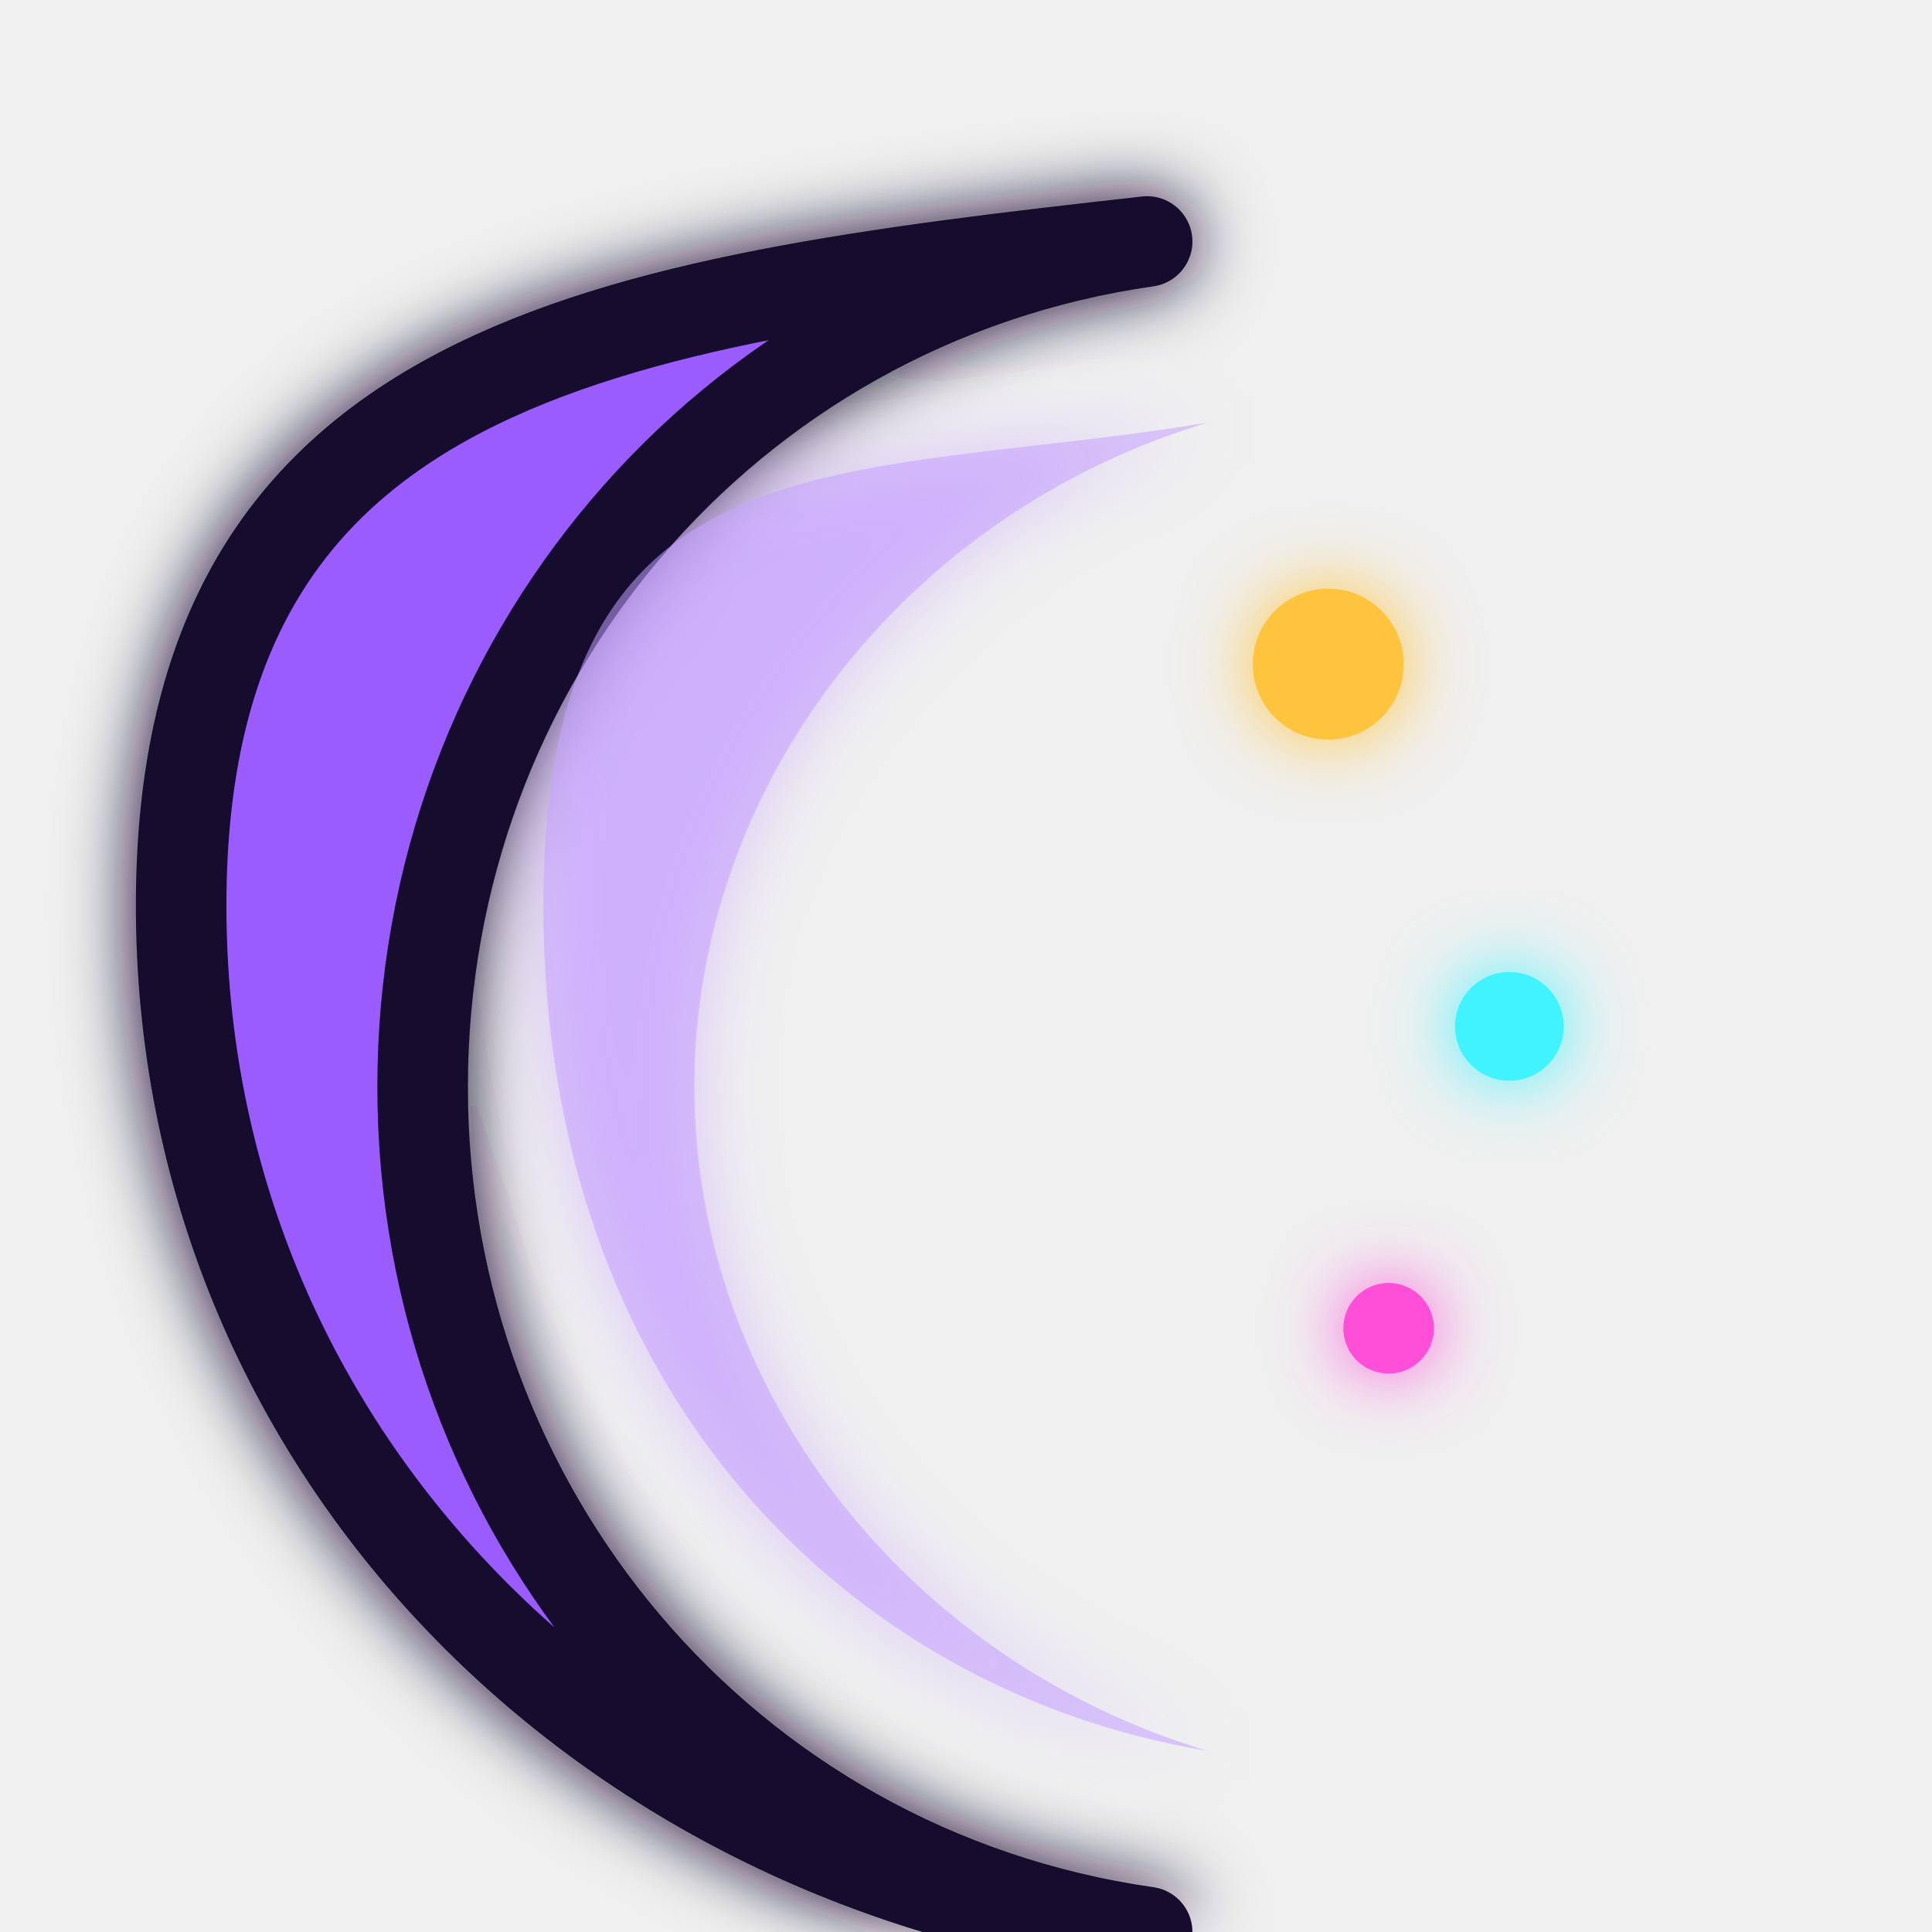
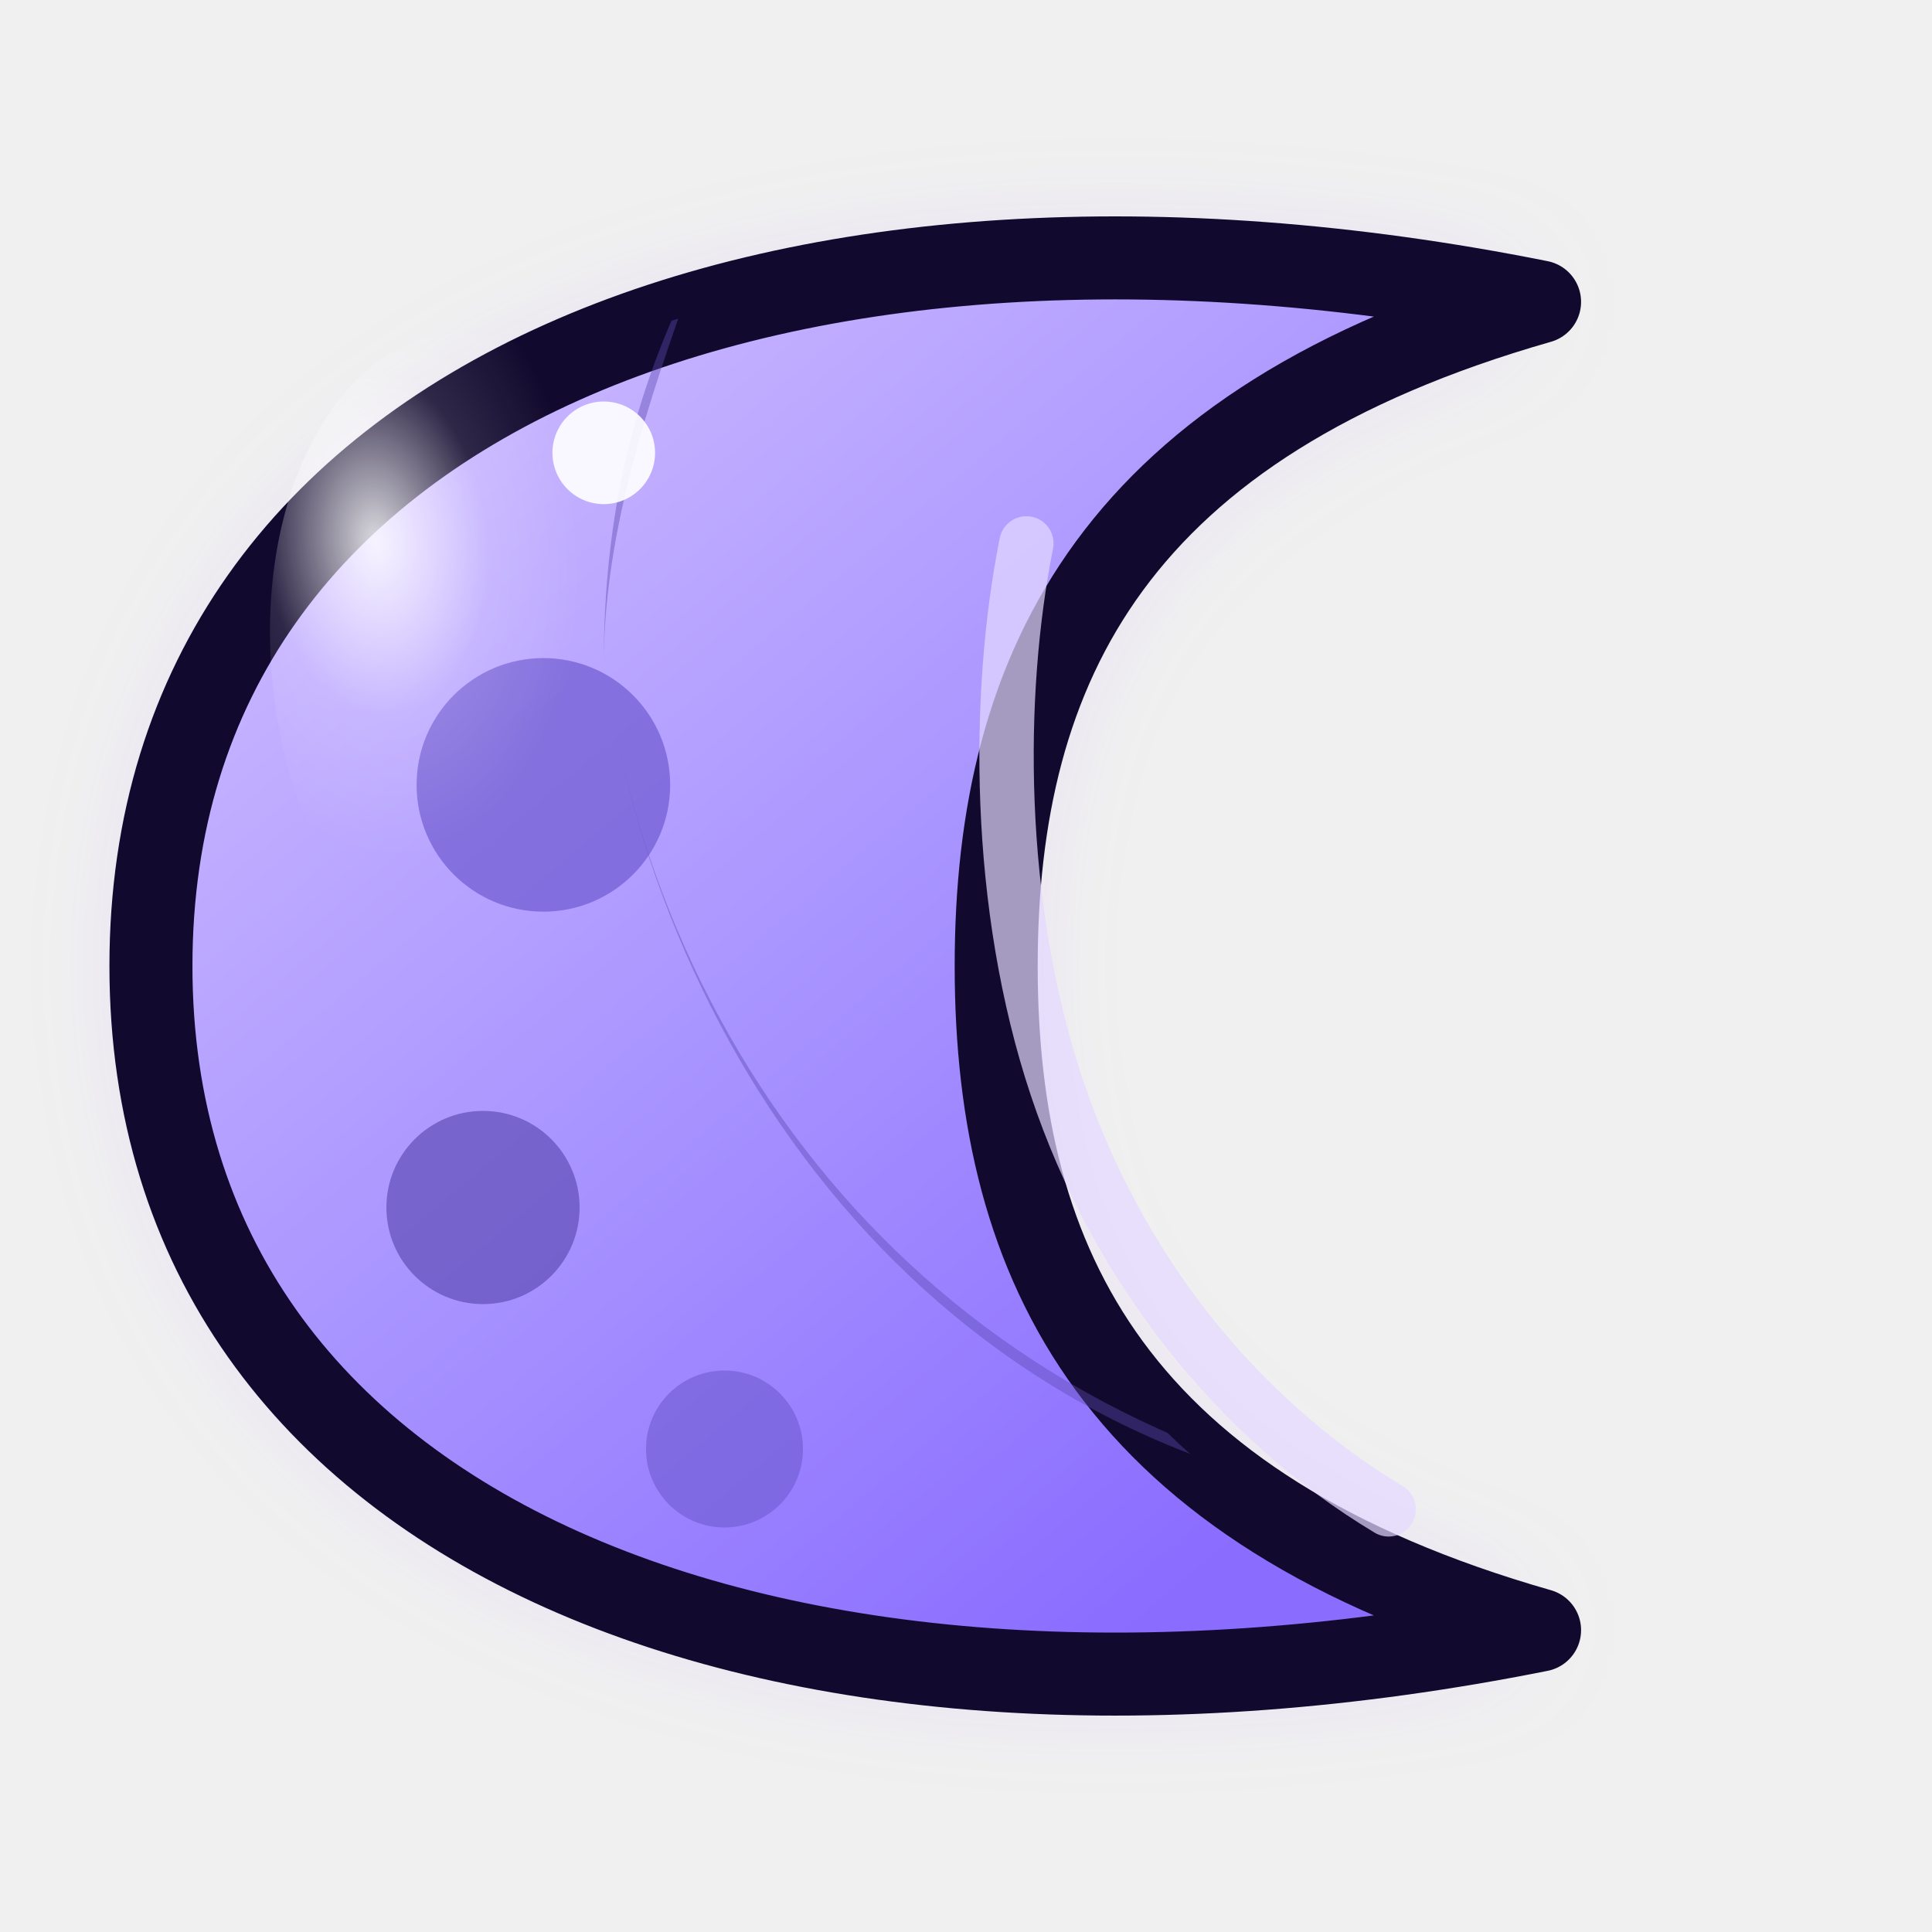
<svg xmlns="http://www.w3.org/2000/svg" viewBox="0 0 64 64" fill="none">
  <defs>
-     <filter id="g" x="-40%" y="-40%" width="180%" height="180%">
-       <feGaussianBlur stdDeviation="1.2" result="b" />
+     <linearGradient id="tsuki-base" x1="18%" y1="12%" x2="82%" y2="88%">
+       <stop offset="0%" stop-color="#c9b6ff" />
+       <stop offset="48%" stop-color="#a894ff" />
+       <stop offset="100%" stop-color="#8a6cff" />
+     </linearGradient>
+     <filter id="tsuki-glow" x="-50%" y="-50%" width="200%" height="200%" color-interpolation-filters="sRGB">
+       <feGaussianBlur in="SourceGraphic" stdDeviation="1.8" result="b" />
+       <feFlood flood-color="#9b5cff" flood-opacity="0.45" result="c" />
+       <feComposite in="c" in2="b" operator="in" result="g" />
      <feMerge>
-         <feMergeNode in="b" />
+         <feMergeNode in="g" />
        <feMergeNode in="SourceGraphic" />
      </feMerge>
    </filter>
+     <clipPath id="tsuki-clip">
+       <path d="M51 10C26 5 5 13 5 32C5 51 26 59 51 54C37 50 33 42 33 32C33 22 37 14 51 10z" />
+     </clipPath>
+     <radialGradient id="tsuki-gloss" cx="28%" cy="30%" r="48%">
+       <stop offset="0%" stop-color="#fff" stop-opacity=".85" />
+       <stop offset="55%" stop-color="#fff" stop-opacity=".12" />
+       <stop offset="100%" stop-color="#fff" stop-opacity="0" />
+     </radialGradient>
  </defs>
-   <g filter="url(#g)">
-     <path d="M38 8c-14 2-24 14-24 28s10 26 24 28c-18-2-32-16-32-34S20 10 38 8z" fill="#9b5cff" stroke="#120a2e" stroke-width="3" stroke-linejoin="round" />
-     <path d="M40 14c-10 3-17 12-17 22s7 19 17 22c-12-2-22-12-22-28S28 16 40 14z" fill="#c4a0ff" opacity=".55" />
-     <circle cx="44" cy="22" r="2.5" fill="#ffc43d" />
-     <circle cx="50" cy="34" r="1.8" fill="#3ff3ff" />
-     <circle cx="46" cy="44" r="1.5" fill="#ff4fd8" />
+   <g class="glow" filter="url(#tsuki-glow)" opacity=".5">
+     <path d="M51 10C26 5 5 13 5 32C5 51 26 59 51 54C37 50 33 42 33 32C33 22 37 14 51 10z" fill="#a894ff" />
+   </g>
+   <g class="base">
+     <path d="M51 10C26 5 5 13 5 32C5 51 26 59 51 54C37 50 33 42 33 32C33 22 37 14 51 10z" fill="url(#tsuki-base)" stroke="#120a2e" stroke-width="2.75" stroke-linejoin="round" />
+   </g>
+   <g class="inner-shadow" clip-path="url(#tsuki-clip)">
+     <path d="M20 22c2 14 12 26 28 28-16-1-26-14-28-28 0-5 1-9 3-13-1 3-3 8-3 13z" fill="#5a48b0" opacity=".42" />
+   </g>
+   <g class="detail" clip-path="url(#tsuki-clip)">
+     <circle cx="18" cy="26" r="4.2" fill="#6e5ad0" opacity=".7" />
+     <circle cx="16" cy="40" r="3.2" fill="#5a48b0" opacity=".65" />
+     <circle cx="24" cy="48" r="2.6" fill="#6e5ad0" opacity=".6" />
+   </g>
+   <g class="rim" fill="none" stroke="#e4d8ff" stroke-width="1.8" stroke-linecap="round" opacity=".7">
+     <path d="M34 18c-1 5-1 12 1 18 2 6 6 11 11 14" />
+   </g>
+   <g class="gloss">
+     <ellipse cx="16" cy="22" rx="7" ry="11" fill="url(#tsuki-gloss)" transform="rotate(-6 16 22)" />
+     <circle cx="20" cy="15" r="1.7" fill="#fff" opacity=".9" />
  </g>
</svg>
